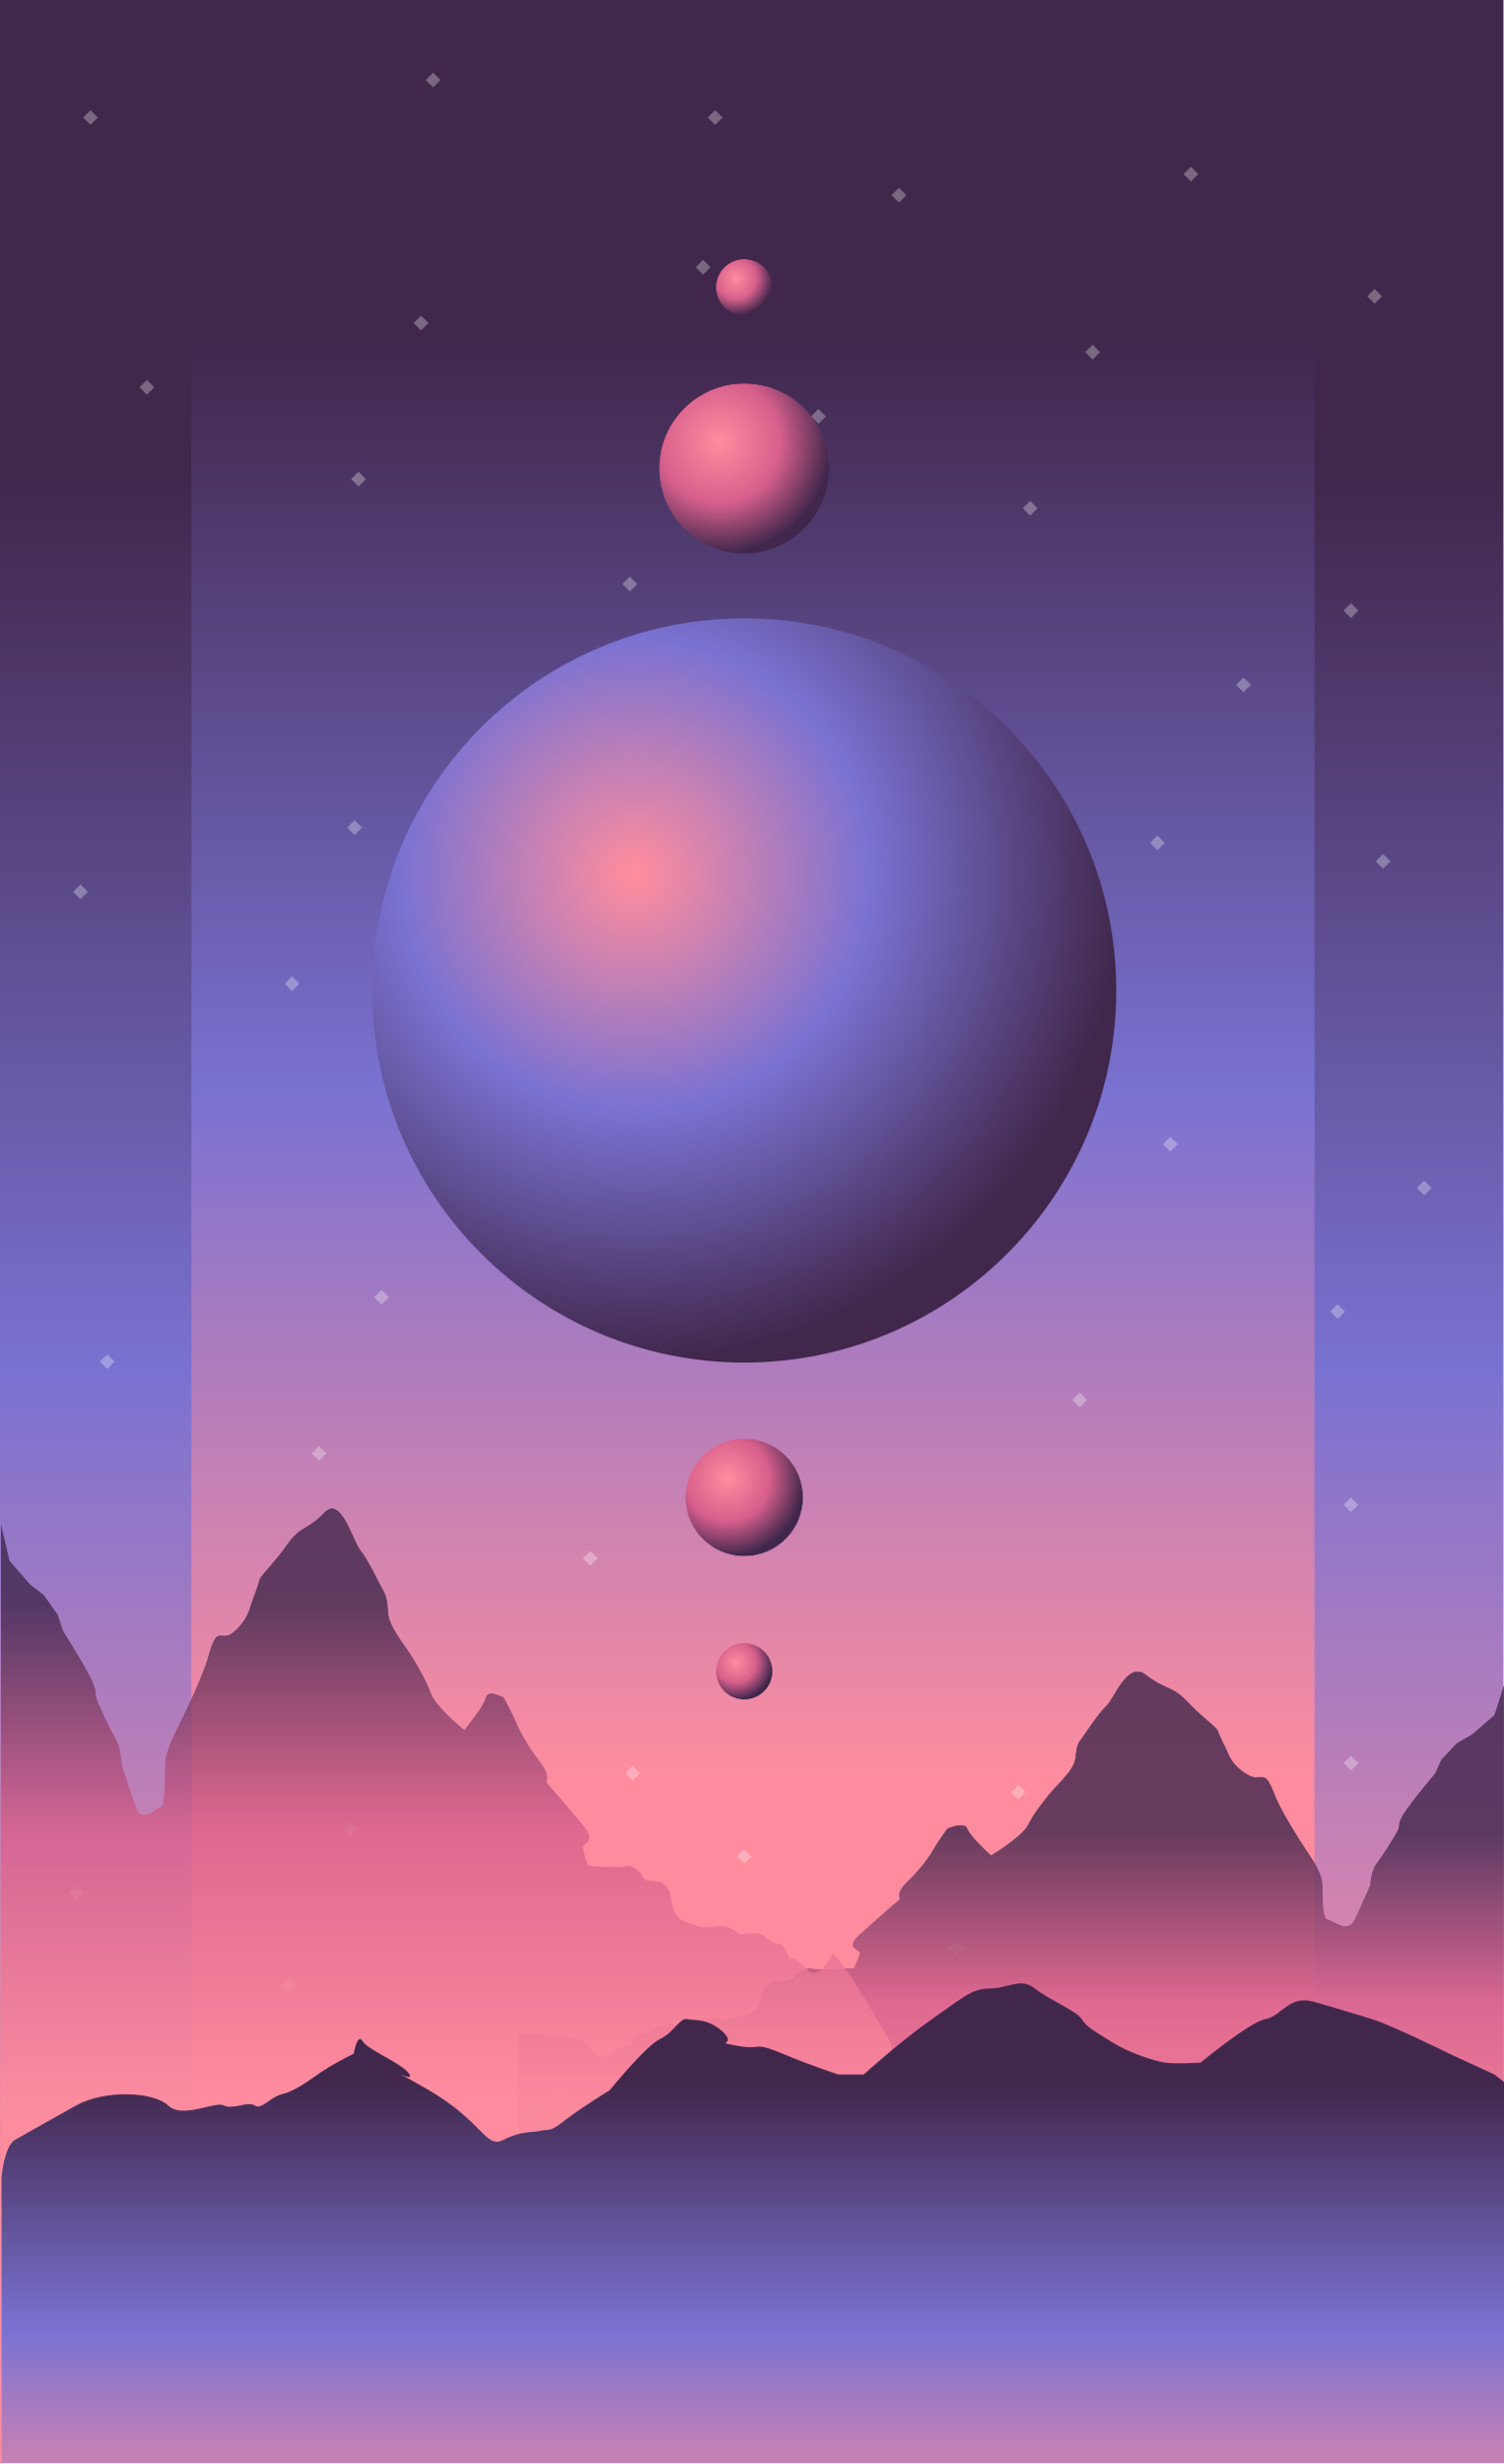
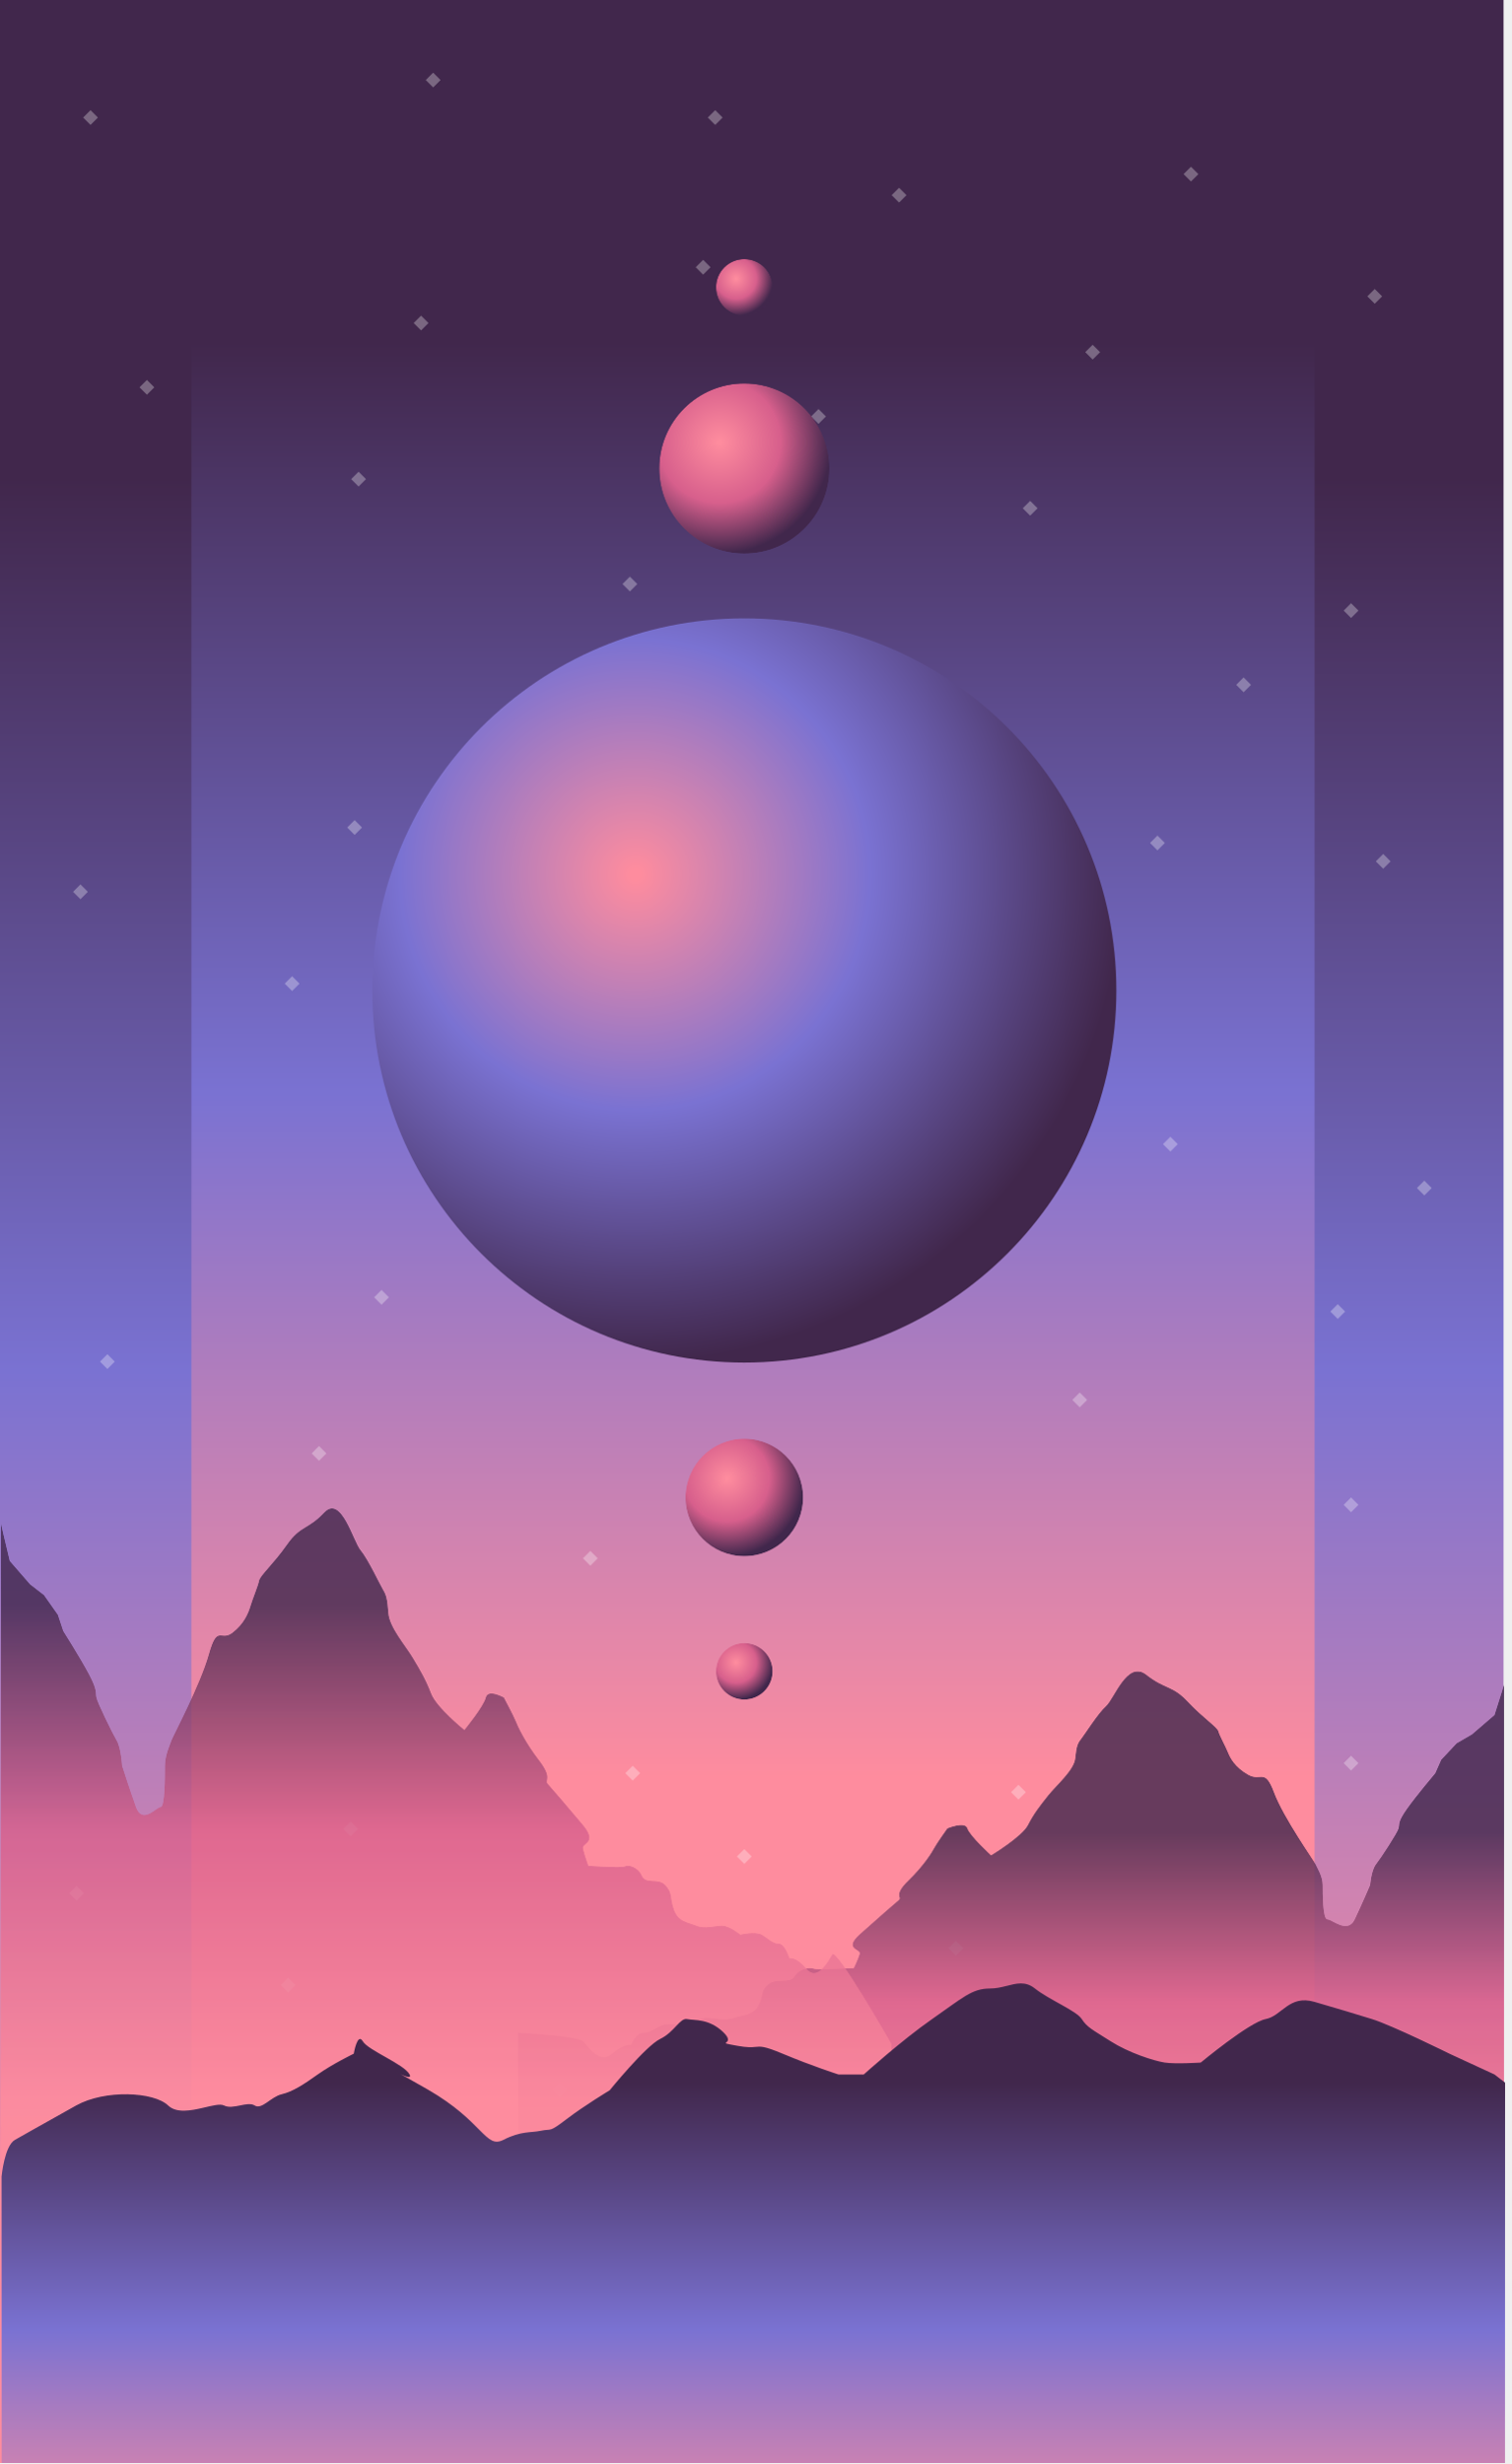
- <svg xmlns="http://www.w3.org/2000/svg" xmlns:xlink="http://www.w3.org/1999/xlink" width="185px" height="303px" viewBox="0 0 185 303" version="1.1">
+ <svg xmlns="http://www.w3.org/2000/svg" xmlns:xlink="http://www.w3.org/1999/xlink" width="186px" height="303px" viewBox="0 0 186 303" version="1.1">
  <defs>
    <linearGradient x1="50%" y1="82.888%" x2="50%" y2="10.759%" id="linearGradient-1">
      <stop stop-color="#41274C" offset="0%" />
      <stop stop-color="#41274C" offset="3.495%" />
      <stop stop-color="#7A72D2" offset="53.421%" />
      <stop stop-color="#FE8C9E" offset="98.974%" />
      <stop stop-color="#FE8C9E" offset="100%" />
    </linearGradient>
    <linearGradient x1="50%" y1="97.313%" x2="50%" y2="29.753%" id="linearGradient-2">
      <stop stop-color="#41274C" offset="0%" />
      <stop stop-color="#41274C" offset="3.495%" />
      <stop stop-color="#7A72D2" offset="53.421%" />
      <stop stop-color="#FE8C9E" offset="98.974%" />
      <stop stop-color="#FE8C9E" offset="100%" />
    </linearGradient>
    <polygon id="path-3" points="55.727 97.396 177.087 97.396 177.087 0 55.727 0" />
    <path d="M0.727,52.928 C0.727,52.928 8.241,52.563 8.825,51.828 C9.408,51.093 10.864,49.075 12.321,50.36 C13.779,51.644 14.653,51.435 14.653,51.435 C14.653,51.435 15.236,52.928 16.111,52.928 C16.985,52.928 17.568,53.479 18.443,53.847 C19.316,54.213 21.335,53.847 21.335,53.847 C21.335,53.847 22.813,54.764 23.833,54.764 C24.855,54.764 26.165,54.397 27.332,54.764 C28.497,55.132 29.808,55.132 30.391,56.416 C30.973,57.7 30.537,58.083 31.557,58.903 C32.577,59.72 34.18,58.915 34.763,59.868 C35.345,60.821 36.657,61.005 37.095,60.821 C37.532,60.639 42.049,60.885 42.049,60.885 C42.049,60.885 42.632,62.105 42.777,62.656 C42.923,63.207 40.737,63.205 42.777,65.043 C44.817,66.88 47.149,68.897 47.587,69.264 C48.024,69.632 46.859,69.815 48.752,71.649 C50.647,73.485 51.667,75.139 51.957,75.689 C52.249,76.239 53.561,78.075 53.561,78.075 C53.561,78.075 55.747,78.992 56.039,78.075 C56.329,77.156 58.952,74.771 58.952,74.771 C58.952,74.771 62.741,77.055 63.471,78.481 C64.199,79.911 64.927,80.827 65.947,82.112 C66.968,83.397 69.153,85.232 69.299,86.7 C69.444,88.169 69.591,88.536 70.028,89.087 C70.465,89.639 72.068,92.207 73.087,93.125 C74.108,94.043 75.711,98.815 78.043,96.979 C80.373,95.143 81.248,95.695 83.143,93.676 C85.036,91.656 86.785,90.555 86.931,90.004 C87.077,89.455 87.805,88.169 88.097,87.435 C88.388,86.7 88.972,85.599 90.575,84.683 C92.177,83.764 92.613,85.599 93.78,82.479 C94.945,79.36 98.735,74.035 98.88,73.668 C99.027,73.303 99.755,72.2 99.755,71.1 C99.755,69.999 99.755,66.88 100.337,66.88 C100.92,66.88 102.815,65.047 103.689,66.88 C104.563,68.713 105.583,71.1 105.583,71.1 C105.583,71.1 105.729,72.933 106.312,73.668 C106.895,74.404 108.935,77.524 109.081,78.075 C109.227,78.625 108.936,78.808 110.101,80.46 C111.267,82.112 113.597,84.865 113.597,84.865 L114.327,86.517 L116.221,88.536 L118.115,89.639 L120.884,92.024 L121.759,94.776 L122.085,95.877 L122.079,0 L0.727,0 L0.727,52.928 Z" id="path-5" />
    <polygon id="path-7" points="0 87379.998 87379.998 87379.998 87379.998 0 0 0" />
    <linearGradient x1="50%" y1="32.075%" x2="50%" y2="81.504%" id="linearGradient-9">
      <stop stop-color="#FE8C9E" offset="0%" />
      <stop stop-color="#FE8C9E" offset="1.165%" />
      <stop stop-color="#D75F8C" offset="52.895%" />
      <stop stop-color="#41274C" offset="96.505%" />
      <stop stop-color="#41274C" offset="100%" />
    </linearGradient>
    <polygon id="path-10" points="-7.879 117.443 101.715 117.443 101.715 0.156 -7.879 0.156" />
    <path d="M109.715,51.556 C109.715,51.556 102.928,63.453 102.403,62.569 C101.876,61.685 100.56,59.252 99.244,60.801 C97.928,62.348 97.139,62.096 97.139,62.096 C97.139,62.096 96.612,63.895 95.823,63.895 C95.033,63.895 94.507,64.557 93.717,65 C92.928,65.441 91.105,65 91.105,65 C91.105,65 89.769,66.105 88.848,66.105 C87.927,66.105 86.743,65.663 85.691,66.105 C84.637,66.547 83.452,66.547 82.927,68.093 C82.4,69.641 82.795,70.101 81.873,71.087 C80.952,72.073 79.505,71.103 78.979,72.251 C78.452,73.399 77.268,73.62 76.873,73.399 C76.479,73.179 72.399,73.475 72.399,73.475 C72.399,73.475 71.872,74.947 71.741,75.609 C71.609,76.272 73.583,76.271 71.741,78.483 C69.899,80.695 67.793,83.124 67.399,83.567 C67.003,84.008 68.056,84.229 66.345,86.44 C64.635,88.649 63.713,90.639 63.451,91.303 C63.188,91.965 62.003,94.176 62.003,94.176 C62.003,94.176 60.029,95.281 59.765,94.176 C59.503,93.071 57.135,90.196 57.135,90.196 C57.135,90.196 53.713,92.948 53.055,94.667 C52.396,96.385 51.739,97.491 50.817,99.037 C49.896,100.585 47.923,102.796 47.791,104.564 C47.66,106.332 47.528,106.775 47.133,107.437 C46.739,108.1 45.291,111.195 44.369,112.3 C43.448,113.405 42,119.152 39.895,116.941 C37.789,114.732 37,115.395 35.289,112.964 C33.579,110.531 32,109.205 31.868,108.543 C31.736,107.879 31.079,106.332 30.815,105.448 C30.552,104.564 30.027,103.239 28.579,102.133 C27.131,101.028 26.736,103.239 25.683,99.48 C24.631,95.723 21.209,89.311 21.077,88.869 C20.945,88.428 20.288,87.103 20.288,85.776 C20.288,84.451 20.288,80.695 19.761,80.695 C19.235,80.695 17.524,78.487 16.735,80.695 C15.945,82.904 15.024,85.776 15.024,85.776 C15.024,85.776 14.892,87.984 14.365,88.869 C13.84,89.755 11.997,93.513 11.865,94.176 C11.735,94.839 11.997,95.06 10.944,97.049 C9.892,99.037 7.787,102.355 7.787,102.355 L7.128,104.343 L5.417,106.775 L3.707,108.1 L1.207,110.973 L0.417,114.289 L0.121,115.616 L0.128,0.155 L109.715,0.155 L109.715,51.556 Z" id="path-12" />
    <polygon id="path-14" points="0 87379.998 87379.998 87379.998 87379.998 0 0 0" />
    <linearGradient x1="50%" y1="37.331%" x2="50%" y2="91.989%" id="linearGradient-16">
      <stop stop-color="#FE8C9E" offset="0%" />
      <stop stop-color="#FE8C9E" offset="1.165%" />
      <stop stop-color="#D75F8C" offset="52.895%" />
      <stop stop-color="#41274C" offset="96.505%" />
      <stop stop-color="#41274C" offset="100%" />
    </linearGradient>
    <radialGradient cx="35.288%" cy="65.655%" fx="35.288%" fy="65.655%" r="68.113%" id="radialGradient-17">
      <stop stop-color="#FE8C9E" offset="0%" />
      <stop stop-color="#FE8C9E" offset="1.026%" />
      <stop stop-color="#7A72D2" offset="46.579%" />
      <stop stop-color="#41274C" offset="96.505%" />
      <stop stop-color="#41274C" offset="100%" />
    </radialGradient>
    <path d="M0.785,10.7 C0.785,4.921 5.471,0.235 11.251,0.235 L11.251,0.235 C17.029,0.235 21.715,4.921 21.715,10.7 L21.715,10.7 C21.715,16.48 17.029,21.165 11.251,21.165 L11.251,21.165 C5.471,21.165 0.785,16.48 0.785,10.7" id="path-18" />
    <polygon id="path-20" points="0 87379.998 87379.998 87379.998 87379.998 0 0 0" />
    <radialGradient cx="35.289%" cy="65.655%" fx="35.289%" fy="65.655%" r="68.112%" gradientTransform="translate(0.352886,0.656549),scale(1,0.999936),rotate(-50.98815),translate(-0.352886,-0.656549)" id="radialGradient-22">
      <stop stop-color="#FE8C9E" offset="0%" />
      <stop stop-color="#FE8C9E" offset="1.165%" />
      <stop stop-color="#D75F8C" offset="52.895%" />
      <stop stop-color="#41274C" offset="96.505%" />
      <stop stop-color="#41274C" offset="100%" />
    </radialGradient>
    <path d="M0.016,8.117 C0.016,4.123 3.256,0.884 7.251,0.884 L7.251,0.884 C11.245,0.884 14.483,4.123 14.483,8.117 L14.483,8.117 C14.483,12.112 11.245,15.351 7.251,15.351 L7.251,15.351 C3.256,15.351 0.016,12.112 0.016,8.117" id="path-23" />
    <polygon id="path-25" points="0 87379.998 87379.998 87379.998 87379.998 0 0 0" />
    <radialGradient cx="35.294%" cy="65.652%" fx="35.294%" fy="65.652%" r="68.108%" id="radialGradient-27">
      <stop stop-color="#FE8C9E" offset="0%" />
      <stop stop-color="#FE8C9E" offset="1.165%" />
      <stop stop-color="#D75F8C" offset="52.895%" />
      <stop stop-color="#41274C" offset="96.505%" />
      <stop stop-color="#41274C" offset="100%" />
    </radialGradient>
    <path d="M1.104,4.063 C1.104,2.14 2.661,0.583 4.584,0.583 L4.584,0.583 C6.505,0.583 8.063,2.14 8.063,4.063 L8.063,4.063 C8.063,5.984 6.505,7.541 4.584,7.541 L4.584,7.541 C2.661,7.541 1.104,5.984 1.104,4.063" id="path-28" />
    <polygon id="path-30" points="0 87379.998 87379.998 87379.998 87379.998 0 0 0" />
    <radialGradient cx="35.288%" cy="65.657%" fx="35.288%" fy="65.657%" r="68.113%" id="radialGradient-32">
      <stop stop-color="#FE8C9E" offset="0%" />
      <stop stop-color="#FE8C9E" offset="1.165%" />
      <stop stop-color="#D75F8C" offset="52.895%" />
      <stop stop-color="#41274C" offset="96.505%" />
      <stop stop-color="#41274C" offset="100%" />
    </radialGradient>
    <path d="M1.104,3.649 C1.104,1.728 2.661,0.171 4.584,0.171 L4.584,0.171 C6.505,0.171 8.063,1.728 8.063,3.649 L8.063,3.649 C8.063,5.572 6.505,7.128 4.584,7.128 L4.584,7.128 C2.661,7.128 1.104,5.572 1.104,3.649" id="path-33" />
    <polygon id="path-35" points="0 87379.998 87379.998 87379.998 87379.998 0 0 0" />
    <radialGradient cx="35.288%" cy="65.666%" fx="35.288%" fy="65.666%" r="68.126%" gradientTransform="translate(0.352876,0.656658),scale(0.999808,1),rotate(-50.98815),translate(-0.352876,-0.656658)" id="radialGradient-37">
      <stop stop-color="#FE8C9E" offset="0%" />
      <stop stop-color="#FE8C9E" offset="1.165%" />
      <stop stop-color="#D75F8C" offset="52.895%" />
      <stop stop-color="#41274C" offset="96.505%" />
      <stop stop-color="#41274C" offset="100%" />
    </radialGradient>
    <linearGradient x1="50%" y1="82.888%" x2="50%" y2="-20.499%" id="linearGradient-38">
      <stop stop-color="#41274C" offset="0%" />
      <stop stop-color="#41274C" offset="3.495%" />
      <stop stop-color="#7A72D2" offset="53.421%" />
      <stop stop-color="#FE8C9E" offset="98.974%" />
      <stop stop-color="#FE8C9E" offset="100%" />
    </linearGradient>
  </defs>
  <g id="Page-1" stroke="none" stroke-width="1" fill="none" fill-rule="evenodd">
    <g id="Group-6">
      <g id="g90" transform="translate(92.5, 151.5) scale(-1, 1) rotate(-180) translate(-92.5, -151.5) translate(0, -0.000008)" fill="url(#linearGradient-1)" fill-rule="nonzero">
        <g id="g92" transform="translate(0, -0.000008)">
          <g id="g98">
            <g id="g100" transform="translate(-0, 0)">
              <polygon id="path114" points="185 0 4.54747351e-13 0 4.54747351e-13 303 185 303" />
            </g>
          </g>
        </g>
      </g>
      <g id="g116" transform="translate(92.5, 164.8333) scale(-1, 1) rotate(-180) translate(-92.5, -164.8333) translate(23, 27.33333)" fill="url(#linearGradient-2)" fill-rule="nonzero">
        <g id="g118" transform="translate(0.000001, 0.333333)">
          <g id="g124" transform="translate(-0, 0)">
            <g id="g126" transform="translate(-0, 0)">
              <polygon id="path140" points="138.749 0.155 0.553 0.155 0.553 273.557 138.749 273.557" />
            </g>
          </g>
        </g>
      </g>
      <g id="g144" transform="translate(97, 155.5) scale(-1, 1) rotate(-180) translate(-97, -155.5) translate(8, 7.999992)">
        <g id="g346" opacity="0.3" transform="translate(0.333333, 44)" fill="#FFFFFF" fill-rule="nonzero">
          <g id="g160" transform="translate(8.832666, 210.0195)">
            <polygon id="path158" points="0 1.333 0.909 0.423 1.819 1.333 0.909 2.243" />
          </g>
          <g id="g164" transform="translate(42.56573, 217.9284)">
            <polygon id="path162" points="0 1.333 0.909 0.423 1.819 1.333 0.909 2.243" />
          </g>
          <g id="g168" transform="translate(1.8952, 243.2071)">
            <polygon id="path166" points="0 1.333 0.909 0.424 1.819 1.333 0.909 2.243" />
          </g>
          <g id="g172" transform="translate(67.41013, 185.8191)">
            <polygon id="path170" points="2.667 1.333 1.757 2.244 0.848 1.333 1.757 0.424" />
          </g>
          <g id="g176" transform="translate(77.27147, 224.7929)">
            <polygon id="path174" points="0 1.333 0.909 0.423 1.819 1.333 0.909 2.243" />
          </g>
          <g id="g180" transform="translate(44.05147, 247.8191)">
            <polygon id="path178" points="0 1.333 0.909 0.424 1.819 1.333 0.909 2.244" />
          </g>
          <g id="g184" transform="translate(78.75653, 243.2071)">
            <polygon id="path182" points="0 1.333 0.909 0.424 1.819 1.333 0.909 2.243" />
          </g>
          <g id="g188" transform="translate(101.3815, 233.6576)">
            <polygon id="path186" points="0 1.333 0.909 0.423 1.819 1.333 0.909 2.243" />
          </g>
          <g id="g192" transform="translate(137.3021, 236.2487)">
            <polygon id="path190" points="0 1.333 0.909 0.424 1.819 1.333 0.909 2.244" />
          </g>
          <g id="g196" transform="translate(34.87493, 198.7265)">
            <polygon id="path194" points="0 1.333 0.909 0.423 1.819 1.333 0.909 2.243" />
          </g>
          <g id="g200" transform="translate(160.9519, 151.7031)">
            <polygon id="path198" points="0 1.333 0.909 0.424 1.819 1.333 0.909 2.244" />
          </g>
          <g id="g204" transform="translate(132.7532, 153.5443)">
            <polygon id="path202" points="1.333 2.667 0.424 1.756 1.333 0.848 2.243 1.756" />
          </g>
          <g id="g208" transform="translate(0.6556, 147.9557)">
            <polygon id="path206" points="0 1.333 0.909 0.423 1.819 1.333 0.909 2.243" />
          </g>
          <g id="g212" transform="translate(34.38867, 155.8645)">
            <polygon id="path210" points="0 1.333 0.909 0.423 1.819 1.333 0.909 2.243" />
          </g>
          <g id="g216" transform="translate(60.08067, 123.7565)">
            <polygon id="path214" points="0 1.333 0.909 0.423 1.819 1.333 0.909 2.243" />
          </g>
          <g id="g220" transform="translate(69.09373, 162.7292)">
            <polygon id="path218" points="0 1.333 0.909 0.424 1.819 1.333 0.909 2.244" />
          </g>
          <g id="g224" transform="translate(26.6972, 136.6628)">
            <polygon id="path222" points="0 1.333 0.909 0.423 1.819 1.333 0.909 2.243" />
          </g>
          <g id="g228" transform="translate(75.33987, 141.1133)">
            <polygon id="path226" points="0 1.333 0.909 0.423 1.819 1.333 0.909 2.243" />
          </g>
          <g id="g232" transform="translate(109.0723, 149.0221)">
            <polygon id="path230" points="0 1.333 0.909 0.423 1.819 1.333 0.909 2.243" />
          </g>
          <g id="g236" transform="translate(134.7649, 116.9128)">
            <polygon id="path234" points="0 1.333 0.909 0.424 1.819 1.333 0.909 2.244" />
          </g>
          <g id="g240" transform="translate(143.778, 173.418)">
            <polygon id="path238" points="0 1.333 0.909 0.423 1.819 1.333 0.909 2.243" />
          </g>
          <g id="g244" transform="translate(101.3815, 129.8203)">
            <polygon id="path242" points="0 1.333 0.909 0.423 1.819 1.333 0.909 2.243" />
          </g>
          <g id="g248" transform="translate(91.47133, 206.4349)">
            <polygon id="path246" points="0 1.333 0.909 0.424 1.819 1.333 0.909 2.244" />
          </g>
          <g id="g252" transform="translate(125.2044, 214.3437)">
            <polygon id="path250" points="0 1.333 0.909 0.424 1.819 1.333 0.909 2.244" />
          </g>
          <g id="g256" transform="translate(156.9987, 182.5495)">
            <polygon id="path254" points="0 1.333 0.909 0.424 1.819 1.333 0.909 2.244" />
          </g>
          <g id="g260" transform="translate(159.4857, 220.7852)">
            <polygon id="path258" points="1.333 2.667 0.424 1.757 1.333 0.848 2.243 1.757" />
          </g>
          <g id="g264" transform="translate(117.5131, 195.1419)">
            <polygon id="path262" points="0 1.333 0.909 0.424 1.819 1.333 0.909 2.244" />
          </g>
          <g id="g268" transform="translate(97.5736, 96.74093)">
            <polygon id="path266" points="0 1.333 0.909 0.423 1.819 1.333 0.909 2.243" />
          </g>
          <g id="g272" transform="translate(154.9356, 95.89586)">
            <polygon id="path270" points="1.333 2.667 0.424 1.756 1.333 0.848 2.243 1.756" />
          </g>
          <g id="g276" transform="translate(156.9987, 72.5404)">
            <polygon id="path274" points="0 1.333 0.909 0.424 1.819 1.333 0.909 2.244" />
          </g>
          <g id="g280" transform="translate(165.5879, 111.0899)">
            <polygon id="path278" points="1.333 2.667 0.424 1.757 1.333 0.848 2.243 1.757" />
          </g>
          <g id="g284" transform="translate(123.6152, 85.44786)">
            <polygon id="path282" points="0 1.333 0.909 0.423 1.819 1.333 0.909 2.243" />
          </g>
          <g id="g288" transform="translate(3.968133, 90.16013)">
            <polygon id="path286" points="0 1.333 0.909 0.424 1.819 1.333 0.909 2.244" />
          </g>
          <g id="g292" transform="translate(37.70053, 98.06906)">
            <polygon id="path290" points="0 1.333 0.909 0.424 1.819 1.333 0.909 2.244" />
          </g>
          <g id="g296" transform="translate(63.3932, 65.96093)">
            <polygon id="path294" points="0 1.333 0.909 0.423 1.819 1.333 0.909 2.243" />
          </g>
          <g id="g300" transform="translate(72.40627, 104.9336)">
            <polygon id="path298" points="0 1.333 0.909 0.424 1.819 1.333 0.909 2.244" />
          </g>
          <g id="g304" transform="translate(30.00973, 78.8672)">
            <polygon id="path302" points="0 1.333 0.909 0.424 1.819 1.333 0.909 2.244" />
          </g>
          <g id="g308" transform="translate(82.34053, 29.28)">
            <polygon id="path306" points="0 1.333 0.909 0.423 1.819 1.333 0.909 2.243" />
          </g>
          <g id="g312" transform="translate(116.0736, 37.1888)">
            <polygon id="path310" points="0 1.333 0.909 0.423 1.819 1.333 0.909 2.243" />
          </g>
          <g id="g316" transform="translate(150.8965, 5.080667)">
            <polygon id="path314" points="0 1.333 0.909 0.423 1.819 1.333 0.909 2.243" />
          </g>
          <g id="g320" transform="translate(156.9987, 40.76307)">
            <polygon id="path318" points="0 1.333 0.909 0.423 1.819 1.333 0.909 2.243" />
          </g>
          <g id="g324" transform="translate(108.3821, 17.98693)">
            <polygon id="path322" points="0 1.333 0.909 0.423 1.819 1.333 0.909 2.243" />
          </g>
          <g id="g328" transform="translate(0.169333, 24.75387)">
            <polygon id="path326" points="0 1.333 0.909 0.424 1.819 1.333 0.909 2.244" />
          </g>
          <g id="g332" transform="translate(33.9024, 32.6628)">
            <polygon id="path330" points="0 1.333 0.909 0.424 1.819 1.333 0.909 2.244" />
          </g>
          <g id="g336" transform="translate(59.5944, 0.554667)">
            <polygon id="path334" points="0 1.333 0.909 0.423 1.819 1.333 0.909 2.243" />
          </g>
          <g id="g340" transform="translate(68.60747, 39.52733)">
            <polygon id="path338" points="0 1.333 0.909 0.424 1.819 1.333 0.909 2.244" />
          </g>
          <g id="g344" transform="translate(26.21093, 13.46093)">
            <polygon id="path342" points="0 1.333 0.909 0.424 1.819 1.333 0.909 2.244" />
          </g>
        </g>
        <mask id="mask-4" fill="white">
          <use xlink:href="#path-3" />
        </mask>
        <g id="path354" />
        <g id="g416" opacity="0.8" mask="url(#mask-4)">
          <g transform="translate(55, 0)" id="g414">
            <g>
              <g id="g412-Clipped">
                <mask id="mask-6" fill="white">
                  <use xlink:href="#path-5" />
                </mask>
                <g id="path358" />
                <g id="g412" mask="url(#mask-6)">
                  <g transform="translate(-43994.666, -43889.332)" id="g410">
                    <g>
                      <g id="g408-Clipped">
                        <mask id="mask-8" fill="white">
                          <use xlink:href="#path-7" />
                        </mask>
                        <g id="path380" />
                        <g id="g408" mask="url(#mask-8)">
                          <g transform="translate(43994.666, 43889.332)" id="g406">
                            <g>
                              <path d="M0.727,52.928 C0.727,52.928 8.241,52.563 8.825,51.828 C9.408,51.093 10.864,49.075 12.321,50.36 C13.779,51.644 14.653,51.435 14.653,51.435 C14.653,51.435 15.236,52.928 16.111,52.928 C16.985,52.928 17.568,53.479 18.443,53.847 C19.316,54.213 21.335,53.847 21.335,53.847 C21.335,53.847 22.813,54.764 23.833,54.764 C24.855,54.764 26.165,54.397 27.332,54.764 C28.497,55.132 29.808,55.132 30.391,56.416 C30.973,57.7 30.537,58.083 31.557,58.903 C32.577,59.72 34.18,58.915 34.763,59.868 C35.345,60.821 36.657,61.005 37.095,60.821 C37.532,60.639 42.049,60.885 42.049,60.885 C42.049,60.885 42.632,62.105 42.777,62.656 C42.923,63.207 40.737,63.205 42.777,65.043 C44.817,66.88 47.149,68.897 47.587,69.264 C48.024,69.632 46.859,69.815 48.752,71.649 C50.647,73.485 51.667,75.139 51.957,75.689 C52.249,76.239 53.561,78.075 53.561,78.075 C53.561,78.075 55.747,78.992 56.039,78.075 C56.329,77.156 58.952,74.771 58.952,74.771 C58.952,74.771 62.741,77.055 63.471,78.481 C64.199,79.911 64.927,80.827 65.947,82.112 C66.968,83.397 69.153,85.232 69.299,86.7 C69.444,88.169 69.591,88.536 70.028,89.087 C70.465,89.639 72.068,92.207 73.087,93.125 C74.108,94.043 75.711,98.815 78.043,96.979 C80.373,95.143 81.248,95.695 83.143,93.676 C85.036,91.656 86.785,90.555 86.931,90.004 C87.077,89.455 87.805,88.169 88.097,87.435 C88.388,86.7 88.972,85.599 90.575,84.683 C92.177,83.764 92.613,85.599 93.78,82.479 C94.945,79.36 98.735,74.035 98.88,73.668 C99.027,73.303 99.755,72.2 99.755,71.1 C99.755,69.999 99.755,66.88 100.337,66.88 C100.92,66.88 102.815,65.047 103.689,66.88 C104.563,68.713 105.583,71.1 105.583,71.1 C105.583,71.1 105.729,72.933 106.312,73.668 C106.895,74.404 108.935,77.524 109.081,78.075 C109.227,78.625 108.936,78.808 110.101,80.46 C111.267,82.112 113.597,84.865 113.597,84.865 L114.327,86.517 L116.221,88.536 L118.115,89.639 L120.884,92.024 L121.759,94.776 L122.085,95.877 L122.079,0 L0.727,0 L0.727,52.928 Z" id="path404" fill="url(#linearGradient-9)" fill-rule="nonzero" />
                            </g>
                          </g>
                        </g>
                      </g>
                    </g>
                  </g>
                </g>
              </g>
            </g>
          </g>
        </g>
        <mask id="mask-11" fill="white">
          <use xlink:href="#path-10" />
        </mask>
        <g id="path424" />
        <g id="g486" opacity="0.8" mask="url(#mask-11)">
          <g transform="translate(-8, 0)" id="g484">
            <g transform="translate(-0, 0)">
              <g id="g482-Clipped" transform="translate(-0, 0)">
                <mask id="mask-13" fill="white">
                  <use xlink:href="#path-12" />
                </mask>
                <g id="path428" />
                <g id="g482" mask="url(#mask-13)">
                  <g transform="translate(-43931.666, -43889.332)" id="g480">
                    <g>
                      <g id="g478-Clipped">
                        <mask id="mask-15" fill="white">
                          <use xlink:href="#path-14" />
                        </mask>
                        <g id="path450" />
                        <g id="g478" mask="url(#mask-15)">
                          <g transform="translate(43931.666, 43889.332)" id="g476">
                            <g transform="translate(-0, 0)">
                              <path d="M109.715,51.556 C109.715,51.556 102.928,63.453 102.403,62.569 C101.876,61.685 100.56,59.252 99.244,60.801 C97.928,62.348 97.139,62.096 97.139,62.096 C97.139,62.096 96.612,63.895 95.823,63.895 C95.033,63.895 94.507,64.557 93.717,65 C92.928,65.441 91.105,65 91.105,65 C91.105,65 89.769,66.105 88.848,66.105 C87.927,66.105 86.743,65.663 85.691,66.105 C84.637,66.547 83.452,66.547 82.927,68.093 C82.4,69.641 82.795,70.101 81.873,71.087 C80.952,72.073 79.505,71.103 78.979,72.251 C78.452,73.399 77.268,73.62 76.873,73.399 C76.479,73.179 72.399,73.475 72.399,73.475 C72.399,73.475 71.872,74.947 71.741,75.609 C71.609,76.272 73.583,76.271 71.741,78.483 C69.899,80.695 67.793,83.124 67.399,83.567 C67.003,84.008 68.056,84.229 66.345,86.44 C64.635,88.649 63.713,90.639 63.451,91.303 C63.188,91.965 62.003,94.176 62.003,94.176 C62.003,94.176 60.029,95.281 59.765,94.176 C59.503,93.071 57.135,90.196 57.135,90.196 C57.135,90.196 53.713,92.948 53.055,94.667 C52.396,96.385 51.739,97.491 50.817,99.037 C49.896,100.585 47.923,102.796 47.791,104.564 C47.66,106.332 47.528,106.775 47.133,107.437 C46.739,108.1 45.291,111.195 44.369,112.3 C43.448,113.405 42,119.152 39.895,116.941 C37.789,114.732 37,115.395 35.289,112.964 C33.579,110.531 32,109.205 31.868,108.543 C31.736,107.879 31.079,106.332 30.815,105.448 C30.552,104.564 30.027,103.239 28.579,102.133 C27.131,101.028 26.736,103.239 25.683,99.48 C24.631,95.723 21.209,89.311 21.077,88.869 C20.945,88.428 20.288,87.103 20.288,85.776 C20.288,84.451 20.288,80.695 19.761,80.695 C19.235,80.695 17.524,78.487 16.735,80.695 C15.945,82.904 15.024,85.776 15.024,85.776 C15.024,85.776 14.892,87.984 14.365,88.869 C13.84,89.755 11.997,93.513 11.865,94.176 C11.735,94.839 11.997,95.06 10.944,97.049 C9.892,99.037 7.787,102.355 7.787,102.355 L7.128,104.343 L5.417,106.775 L3.707,108.1 L1.207,110.973 L0.417,114.289 L0.121,115.616 L0.128,0.155 L109.715,0.155 L109.715,51.556 Z" id="path474" fill="url(#linearGradient-16)" fill-rule="nonzero" />
                            </g>
                          </g>
                        </g>
                      </g>
                    </g>
                  </g>
                </g>
              </g>
            </g>
          </g>
        </g>
      </g>
      <g id="g542" transform="translate(91.66667, 121.8333) scale(-1, 1) rotate(-180) translate(-91.66667, -121.8333) translate(45.66667, 75.33333)" fill="url(#radialGradient-17)" fill-rule="nonzero">
        <g id="g544">
          <g id="g550">
            <g id="g552">
              <path d="M0.139,46.485 C0.139,21.203 20.633,0.707 45.917,0.707 L45.917,0.707 C71.2,0.707 91.696,21.203 91.696,46.485 L91.696,46.485 C91.696,71.768 71.2,92.264 45.917,92.264 L45.917,92.264 C20.633,92.264 0.139,71.768 0.139,46.485" id="path566" />
            </g>
          </g>
        </g>
      </g>
      <g id="g568" transform="translate(91.66666, 57.66667) scale(-1, 1) rotate(-180) translate(-91.66666, -57.66667) translate(80.33333, 47)">
        <g id="g570-Clipped">
          <mask id="mask-19" fill="white">
            <use xlink:href="#path-18" />
          </mask>
          <g id="path572" />
          <g id="g570" mask="url(#mask-19)">
            <g transform="translate(-44011.999, -44123.999)" id="g576">
              <g>
                <g id="g608-Clipped">
                  <mask id="mask-21" fill="white">
                    <use xlink:href="#path-20" />
                  </mask>
                  <g id="path598" />
                  <g id="g608" mask="url(#mask-21)">
                    <g transform="translate(44011.999, 44123.999)" id="g610">
                      <g>
                        <path d="M0.785,10.7 C0.785,4.921 5.471,0.235 11.251,0.235 L11.251,0.235 C17.029,0.235 21.715,4.921 21.715,10.7 L21.715,10.7 C21.715,16.48 17.029,21.165 11.251,21.165 L11.251,21.165 C5.471,21.165 0.785,16.48 0.785,10.7" id="path624" fill="url(#radialGradient-22)" fill-rule="nonzero" />
                      </g>
                    </g>
                  </g>
                </g>
              </g>
            </g>
          </g>
        </g>
      </g>
      <g id="g626" transform="translate(91.66666, 184.3333) scale(-1, 1) rotate(-180) translate(-91.66666, -184.3333) translate(84.33333, 176.3333)">
        <g id="g628-Clipped">
          <mask id="mask-24" fill="white">
            <use xlink:href="#path-23" />
          </mask>
          <g id="path630" />
          <g id="g628" mask="url(#mask-24)">
            <g transform="translate(-44015.999, -43999.999)" id="g634">
              <g>
                <g id="g666-Clipped">
                  <mask id="mask-26" fill="white">
                    <use xlink:href="#path-25" />
                  </mask>
                  <g id="path656" />
                  <g id="g666" mask="url(#mask-26)">
                    <g transform="translate(44015.999, 43999.999)" id="g668">
                      <g>
                        <path d="M0.016,8.117 C0.016,4.123 3.256,0.884 7.251,0.884 L7.251,0.884 C11.245,0.884 14.483,4.123 14.483,8.117 L14.483,8.117 C14.483,12.112 11.245,15.351 7.251,15.351 L7.251,15.351 C3.256,15.351 0.016,12.112 0.016,8.117" id="path682" fill="url(#radialGradient-27)" fill-rule="nonzero" />
                      </g>
                    </g>
                  </g>
                </g>
              </g>
            </g>
          </g>
        </g>
      </g>
      <g id="g684" transform="translate(91.66666, 205.6667) scale(-1, 1) rotate(-180) translate(-91.66666, -205.6667) translate(87, 201.6667)">
        <g id="g686-Clipped">
          <mask id="mask-29" fill="white">
            <use xlink:href="#path-28" />
          </mask>
          <g id="path688" />
          <g id="g686" mask="url(#mask-29)">
            <g transform="translate(-44018.666, -43982.666)" id="g692">
              <g>
                <g id="g724-Clipped">
                  <mask id="mask-31" fill="white">
                    <use xlink:href="#path-30" />
                  </mask>
                  <g id="path714" />
                  <g id="g724" mask="url(#mask-31)">
                    <g transform="translate(44018.666, 43982.666)" id="g726">
                      <g>
                        <path d="M1.104,4.063 C1.104,2.14 2.661,0.583 4.584,0.583 L4.584,0.583 C6.505,0.583 8.063,2.14 8.063,4.063 L8.063,4.063 C8.063,5.984 6.505,7.541 4.584,7.541 L4.584,7.541 C2.661,7.541 1.104,5.984 1.104,4.063" id="path740" fill="url(#radialGradient-32)" fill-rule="nonzero" />
                      </g>
                    </g>
                  </g>
                </g>
              </g>
            </g>
          </g>
        </g>
      </g>
      <g id="g742" transform="translate(91.66666, 35) scale(-1, 1) rotate(-180) translate(-91.66666, -35) translate(87, 31)">
        <g id="g744-Clipped">
          <mask id="mask-34" fill="white">
            <use xlink:href="#path-33" />
          </mask>
          <g id="path746" />
          <g id="g744" mask="url(#mask-34)">
            <g transform="translate(-44018.666, -44153.332)" id="g750">
              <g>
                <g id="g782-Clipped">
                  <mask id="mask-36" fill="white">
                    <use xlink:href="#path-35" />
                  </mask>
                  <g id="path772" />
                  <g id="g782" mask="url(#mask-36)">
                    <g transform="translate(44018.666, 44153.332)" id="g784">
                      <g>
                        <path d="M1.104,3.649 C1.104,1.728 2.661,0.171 4.584,0.171 L4.584,0.171 C6.505,0.171 8.063,1.728 8.063,3.649 L8.063,3.649 C8.063,5.572 6.505,7.128 4.584,7.128 L4.584,7.128 C2.661,7.128 1.104,5.572 1.104,3.649" id="path798" fill="url(#radialGradient-37)" fill-rule="nonzero" />
                      </g>
                    </g>
                  </g>
                </g>
              </g>
            </g>
          </g>
        </g>
      </g>
      <path d="M121.802,302.373 C119.585,302.373 118.476,301.244 114.705,298.62 L114.705,298.62 C110.936,296 106.279,291.792 106.279,291.792 L106.279,291.792 L103.175,291.792 C103.175,291.792 100.071,292.777 96.3,294.353 L96.3,294.353 C93.991,295.318 93.595,295.251 92.922,295.183 L92.922,295.183 C92.495,295.142 91.959,295.1 90.756,295.318 L90.756,295.318 C87.653,295.882 90.756,295.318 88.983,297.011 L88.983,297.011 C87.209,298.703 85.435,298.421 84.548,298.608 L84.548,298.608 C83.662,298.793 82.995,297.011 81.222,296.16 L81.222,296.16 C79.448,295.311 75.012,289.843 75.012,289.843 L75.012,289.843 C75.012,289.843 71.908,287.98 69.692,286.286 L69.692,286.286 C67.474,284.591 67.917,285.157 66.586,284.875 L66.586,284.875 C65.256,284.591 64.148,284.875 61.93,283.746 L61.93,283.746 C59.713,282.617 59.491,286.002 52.616,289.954 L52.616,289.954 C50.608,291.107 49.641,291.636 49.261,291.836 L49.261,291.836 C49.338,291.799 49.43,291.755 49.529,291.713 L49.529,291.713 C50.012,291.505 50.656,291.298 50.4,291.792 L50.4,291.792 C49.733,293.067 45.298,294.753 44.633,295.882 L44.633,295.882 C43.968,297.011 43.525,294.353 43.525,294.353 L43.525,294.353 C43.525,294.353 40.863,293.059 39.089,291.792 L39.089,291.792 C37.315,290.526 35.985,289.674 34.654,289.36 L34.654,289.36 C33.324,289.047 32.214,287.414 31.328,287.983 L31.328,287.983 C30.884,288.265 30.22,288.124 29.527,287.981 L29.527,287.981 C28.834,287.839 28.112,287.698 27.558,287.983 L27.558,287.983 C27.096,288.217 26.133,287.962 25.039,287.707 L25.039,287.707 C23.508,287.349 21.718,286.992 20.684,287.983 L20.684,287.983 C18.909,289.677 12.922,289.956 9.375,287.983 L9.375,287.983 C5.828,286.011 1.835,283.746 1.835,283.746 L1.835,283.746 C0.539,283.012 0.192,279.231 0.192,279.231 L0.192,279.231 L0.204,244 L185.181,244 L185.192,290.787 L183.892,291.792 L178.348,294.353 C178.348,294.353 171.251,297.858 168.814,298.608 L168.814,298.608 C166.373,299.358 164.821,299.832 161.717,300.732 L161.717,300.732 C158.613,301.628 157.725,298.985 155.73,298.608 L155.73,298.608 C153.734,298.229 147.747,293.261 147.747,293.261 L147.747,293.261 C147.747,293.261 144.641,293.059 143.312,293.261 L143.312,293.261 C141.982,293.467 138.877,294.469 136.658,295.882 L136.658,295.882 C134.442,297.292 133.776,297.576 133.111,298.608 L133.111,298.608 C132.446,299.64 129.12,300.962 127.346,302.373 L127.346,302.373 C126.754,302.843 126.189,303 125.612,303 L125.612,303 C124.463,303 123.28,302.373 121.802,302.373" id="path540" fill="url(#linearGradient-38)" fill-rule="nonzero" transform="translate(92.692, 273.5) scale(-1, 1) rotate(-180) translate(-92.692, -273.5) " />
    </g>
  </g>
</svg>
